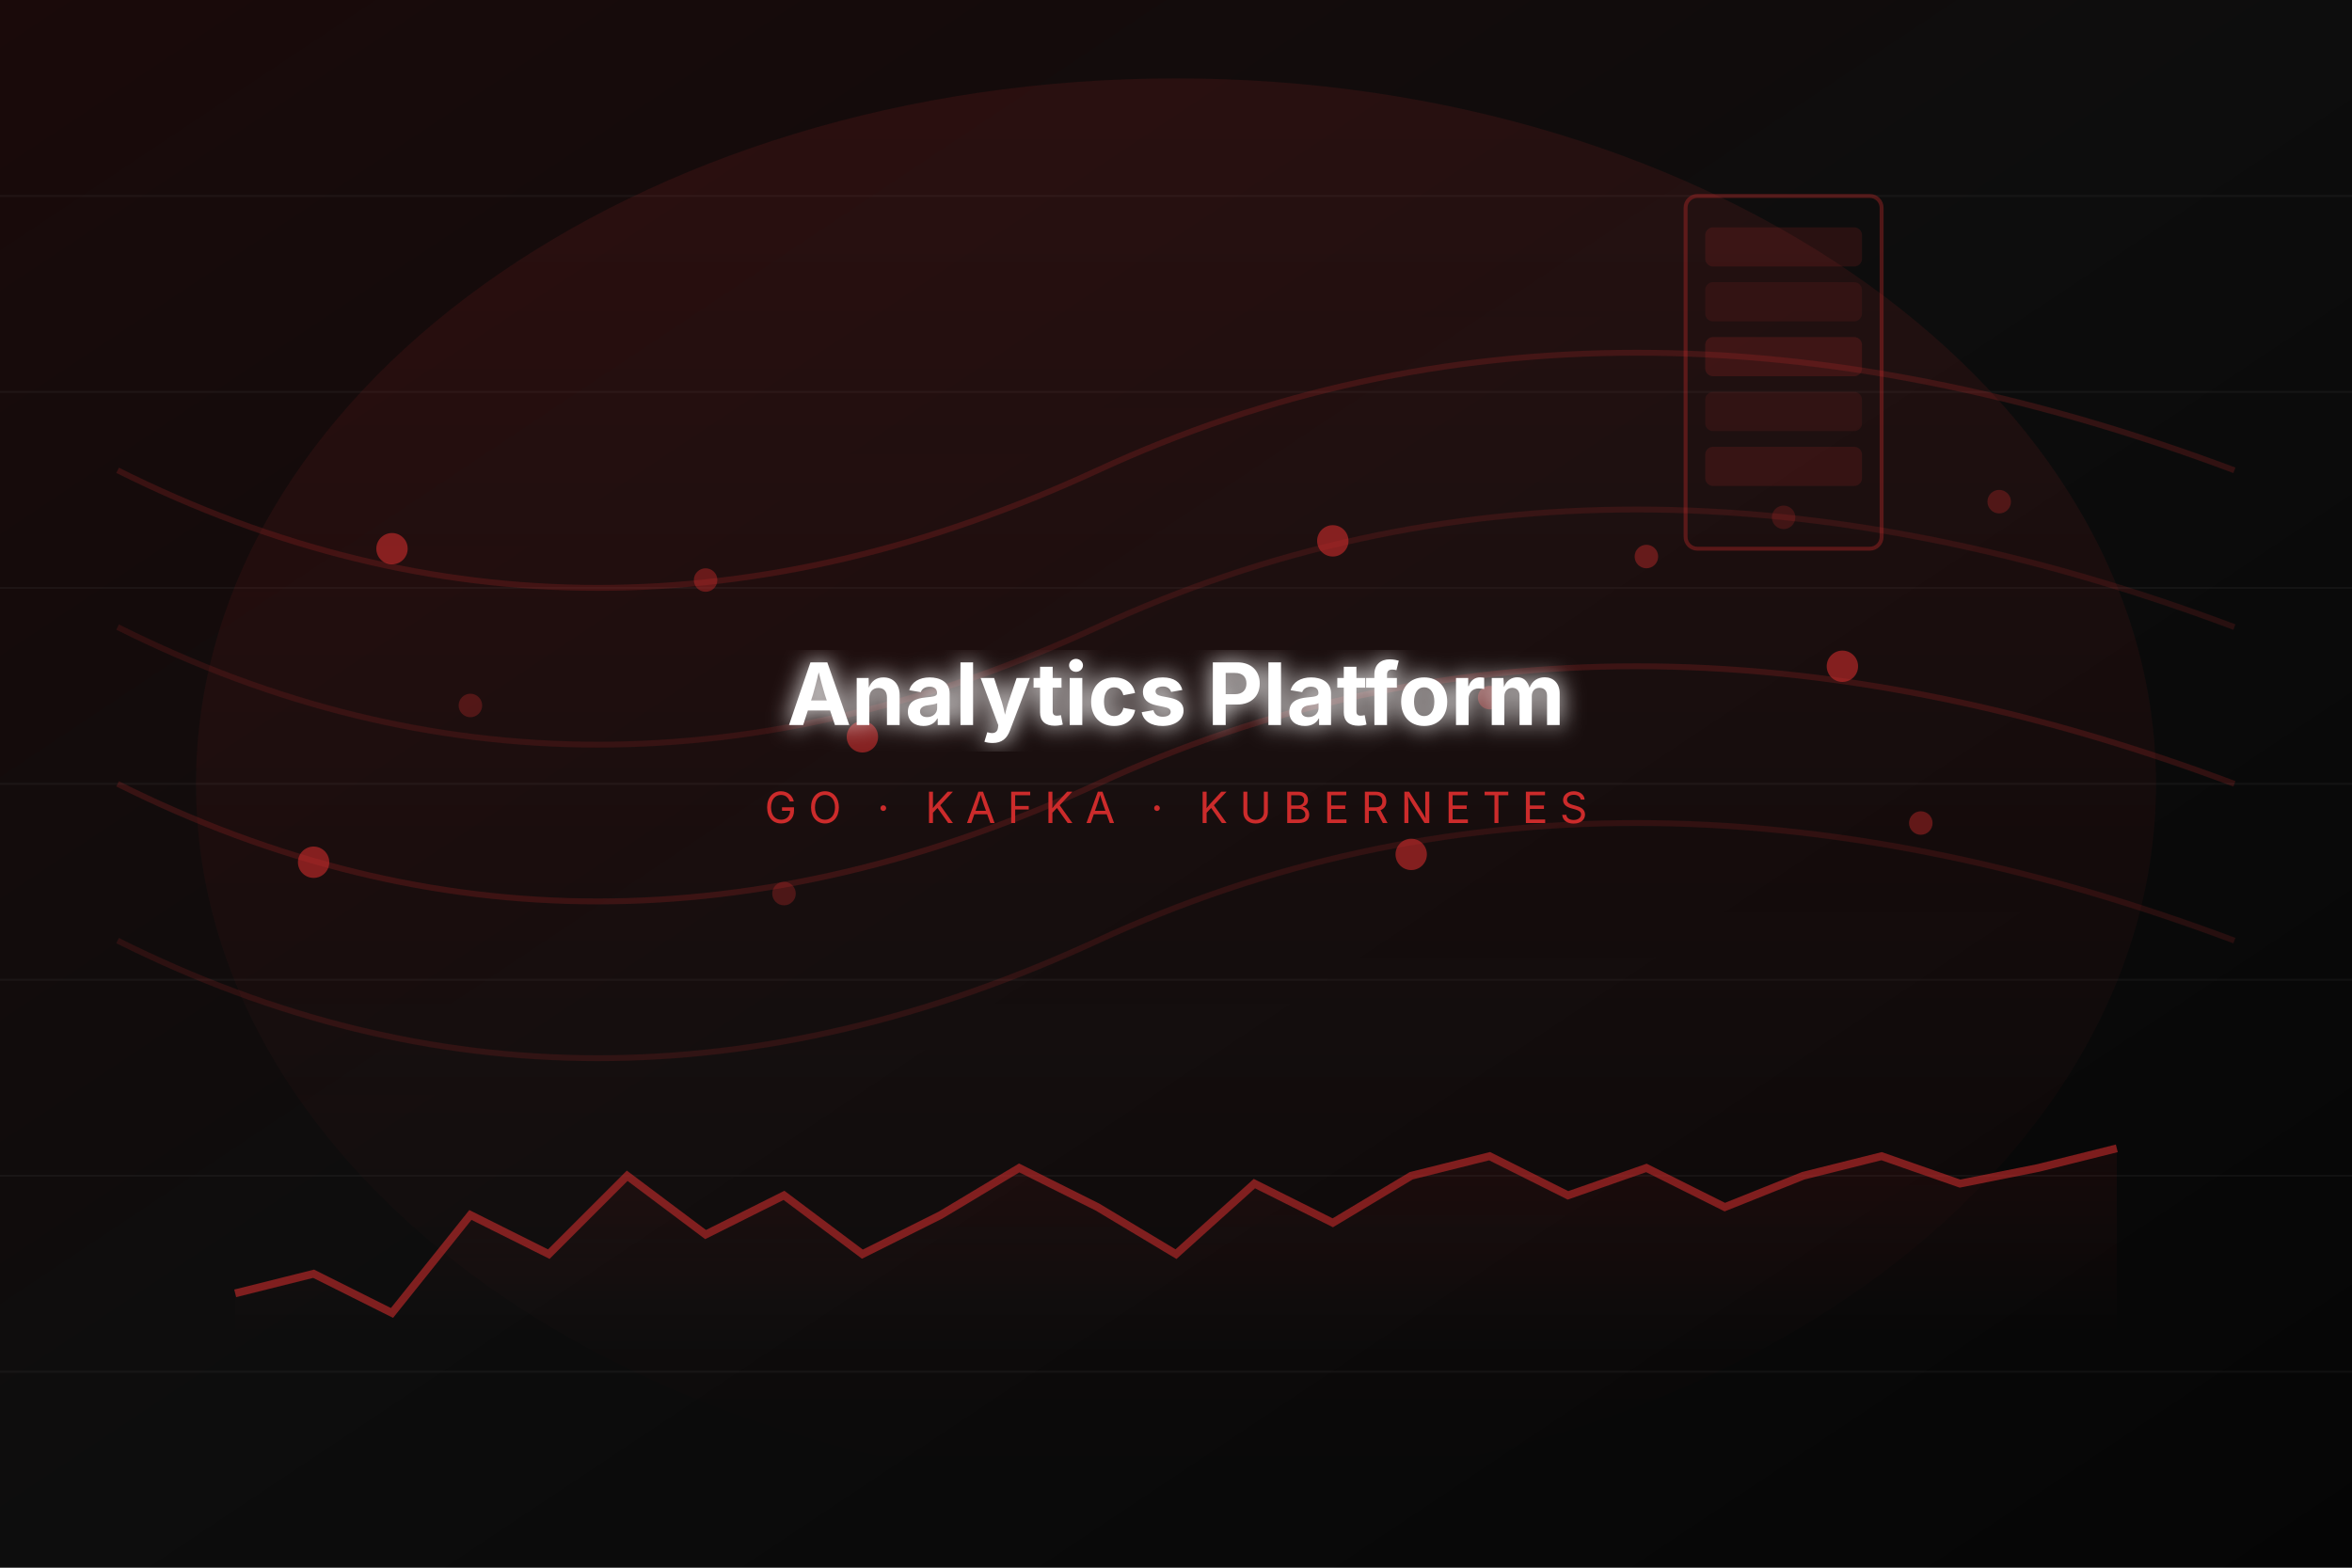
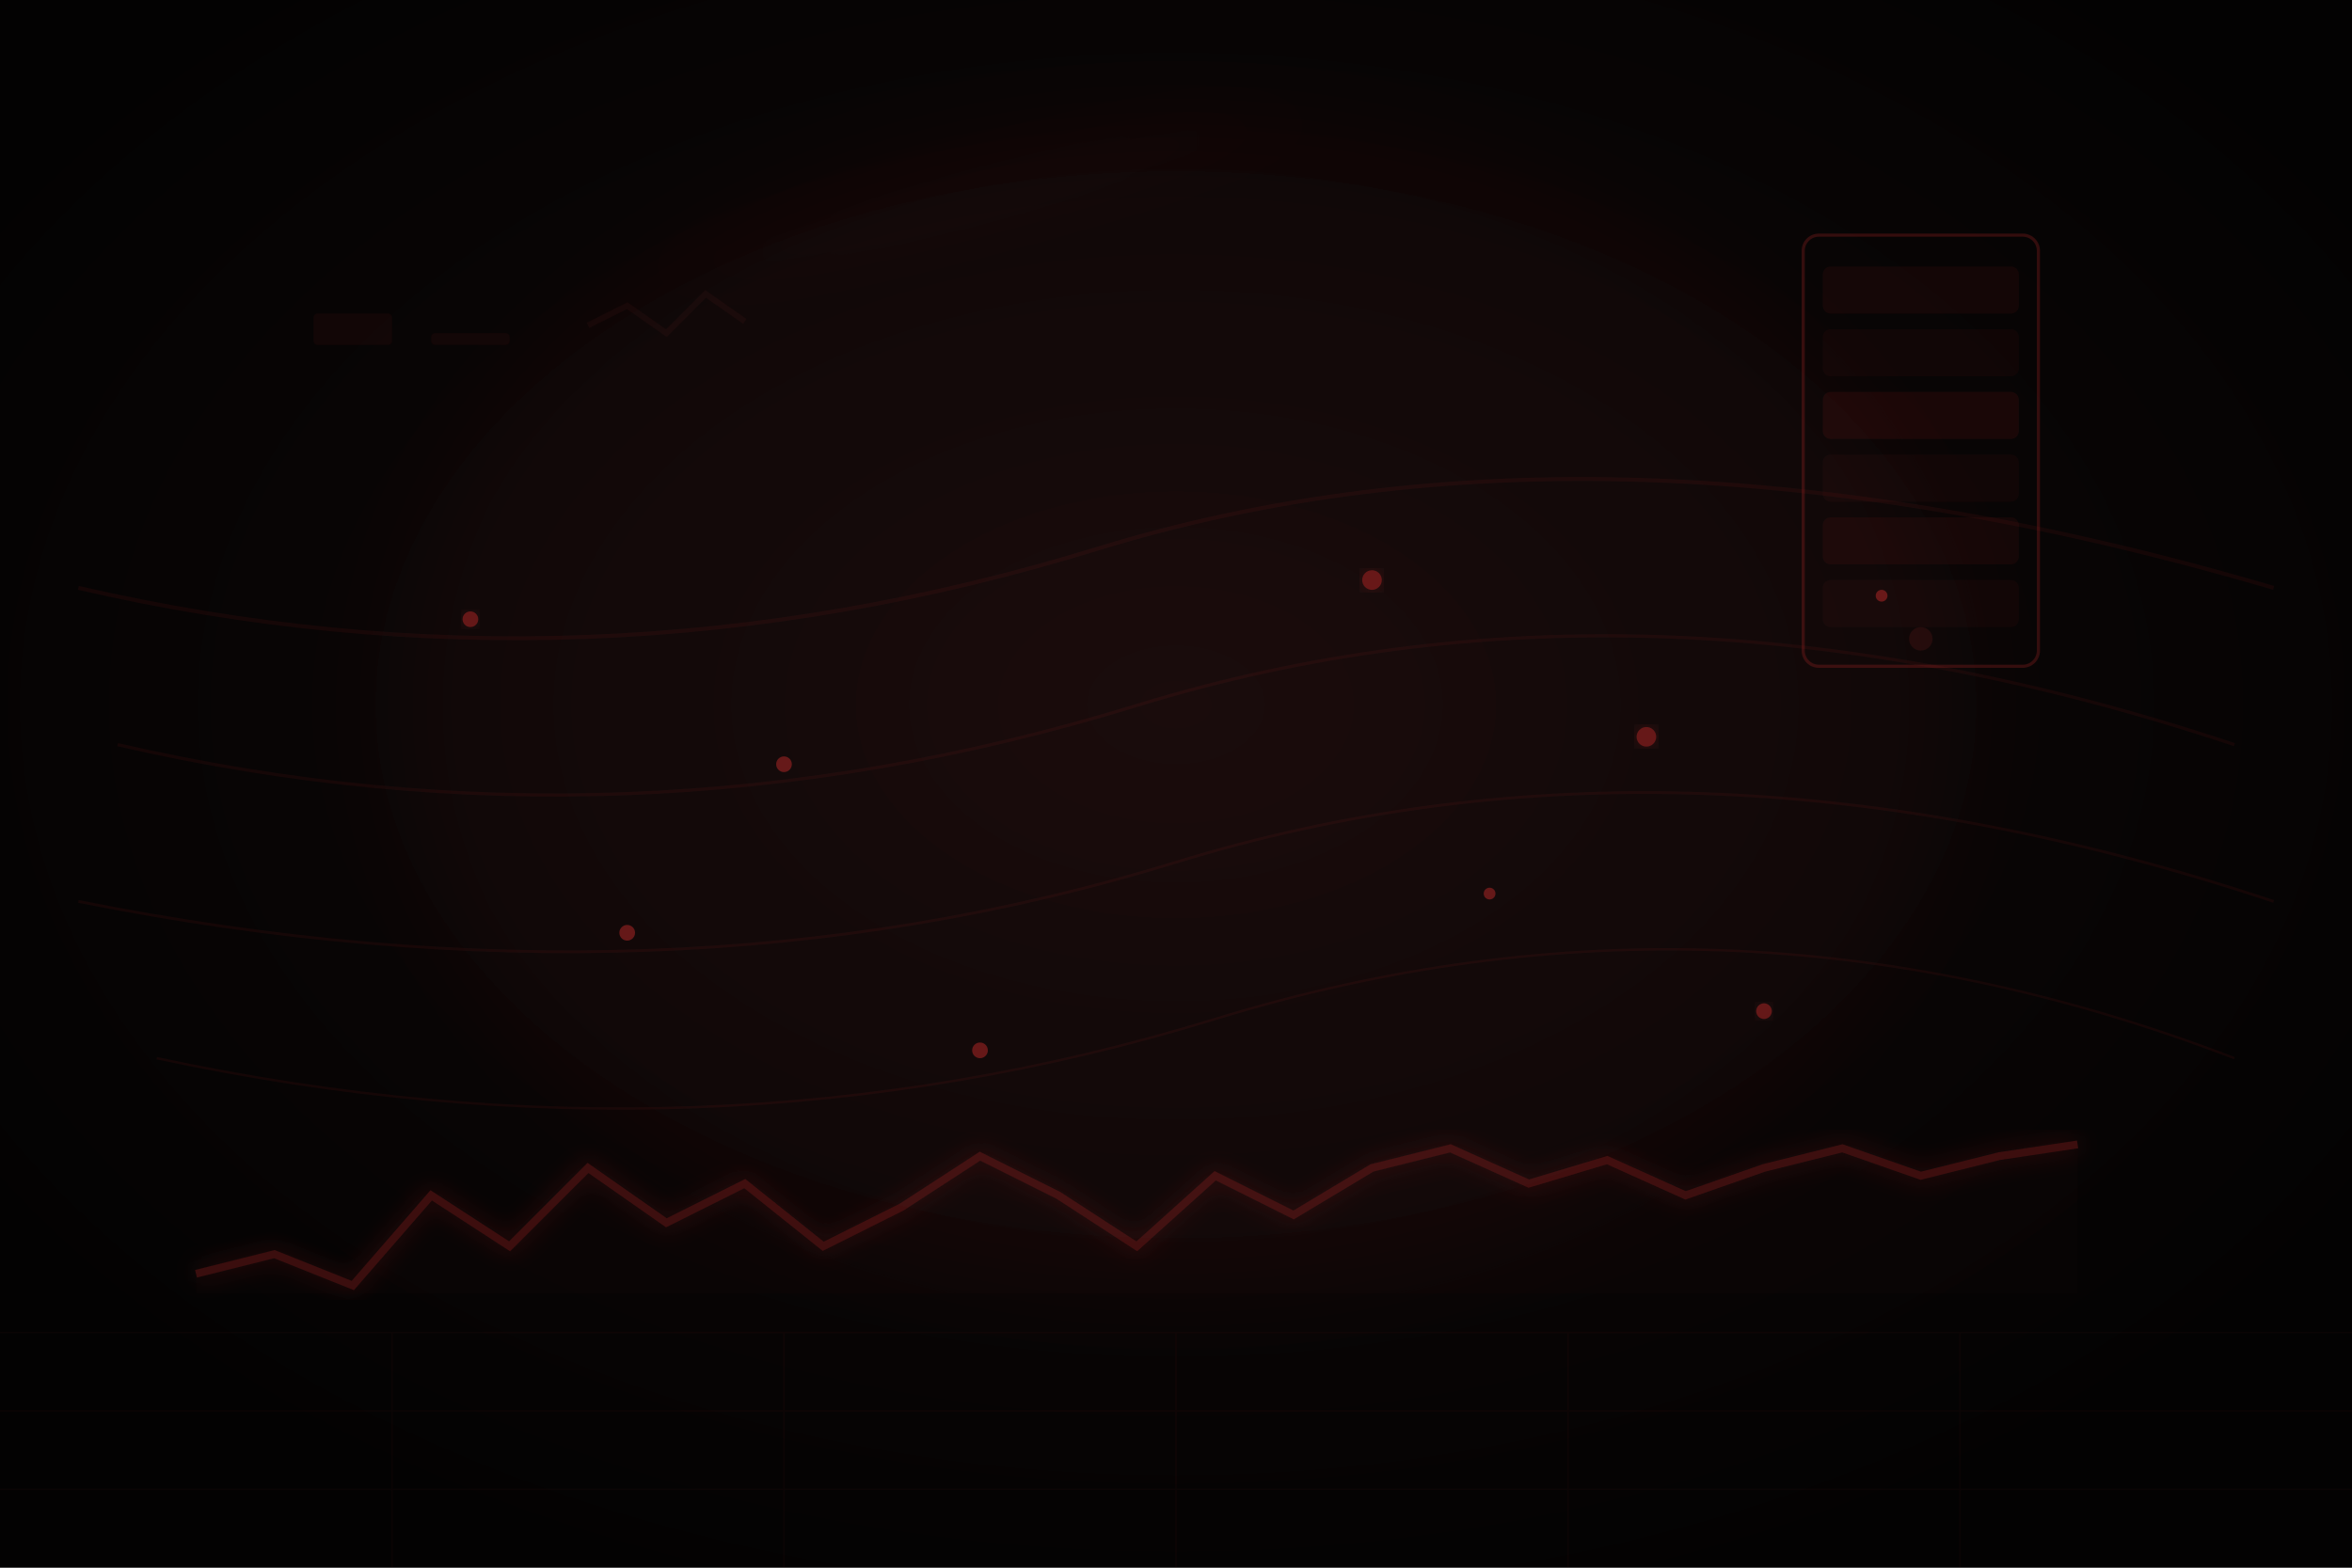
<svg xmlns="http://www.w3.org/2000/svg" width="600" height="400" viewBox="0 0 600 400">
  <defs>
-     <linearGradient id="bg" x1="0" y1="0" x2="1" y2="1">
-       <stop offset="0%" stop-color="#1a0a0a" />
-       <stop offset="50%" stop-color="#0d0d0d" />
-       <stop offset="100%" stop-color="#050505" />
-     </linearGradient>
-     <linearGradient id="accent" x1="0" y1="0" x2="1" y2="1">
-       <stop offset="0%" stop-color="#cc2b2b" />
-       <stop offset="100%" stop-color="#8b1a1a" />
-     </linearGradient>
-     <linearGradient id="accent2" x1="0" y1="0" x2="0" y2="1">
-       <stop offset="0%" stop-color="rgba(204,43,43,0.12)" />
-       <stop offset="100%" stop-color="rgba(204,43,43,0)" />
-     </linearGradient>
+     <radialGradient id="bg" cx="50%" cy="45%" r="60%">
+       <stop offset="0%" stop-color="#140a0a" />
+       <stop offset="50%" stop-color="#0a0606" />
+       <stop offset="100%" stop-color="#030202" />
+     </radialGradient>
    <filter id="glow">
-       <feGaussianBlur stdDeviation="3" result="blur" />
+       <feGaussianBlur stdDeviation="3" />
      <feMerge>
-         <feMergeNode in="blur" />
+         <feMergeNode />
        <feMergeNode in="SourceGraphic" />
      </feMerge>
    </filter>
+     <filter id="soft">
+       <feGaussianBlur stdDeviation="10" />
+     </filter>
+     <linearGradient id="red-grad" x1="0" y1="0" x2="1" y2="1">
+       <stop offset="0%" stop-color="#ff3344" />
+       <stop offset="100%" stop-color="#991122" />
+     </linearGradient>
  </defs>
-   <rect width="600" height="400" fill="url(#bg)" rx="0" />
-   <g opacity="0.04" stroke="#fff" stroke-width="0.5">
-     <line x1="0" y1="50" x2="600" y2="50" />
-     <line x1="0" y1="100" x2="600" y2="100" />
-     <line x1="0" y1="150" x2="600" y2="150" />
-     <line x1="0" y1="200" x2="600" y2="200" />
-     <line x1="0" y1="250" x2="600" y2="250" />
-     <line x1="0" y1="300" x2="600" y2="300" />
-     <line x1="0" y1="350" x2="600" y2="350" />
+   <rect width="600" height="400" fill="url(#bg)" />
+   <ellipse cx="300" cy="180" rx="200" ry="150" fill="#cc2b2b" opacity="0.04" filter="url(#soft)" />
+   <g opacity="0.04" stroke="#cc2b2b" stroke-width="0.4">
+     <line x1="0" y1="340" x2="600" y2="340" />
+     <line x1="0" y1="360" x2="600" y2="360" />
+     <line x1="0" y1="380" x2="600" y2="380" />
+     <line x1="100" y1="340" x2="100" y2="400" />
+     <line x1="200" y1="340" x2="200" y2="400" />
+     <line x1="300" y1="340" x2="300" y2="400" />
+     <line x1="400" y1="340" x2="400" y2="400" />
+     <line x1="500" y1="340" x2="500" y2="400" />
  </g>
-   <ellipse cx="300" cy="200" rx="250" ry="180" fill="url(#accent2)" />
-   <g opacity="0.5">
-     <path d="M 30 120 Q 150 180 280 120 T 570 120" fill="none" stroke="#cc2b2b" stroke-width="1.5" opacity="0.4" />
-     <path d="M 30 160 Q 150 220 280 160 T 570 160" fill="none" stroke="#cc2b2b" stroke-width="1.5" opacity="0.3" />
-     <path d="M 30 200 Q 150 260 280 200 T 570 200" fill="none" stroke="#cc2b2b" stroke-width="1.5" opacity="0.4" />
-     <path d="M 30 240 Q 150 300 280 240 T 570 240" fill="none" stroke="#cc2b2b" stroke-width="1.5" opacity="0.3" />
+   <g opacity="0.08">
+     <path d="M 20 150 Q 150 180 280 140 T 580 150" fill="none" stroke="#cc2b2b" stroke-width="1" />
+     <path d="M 30 190 Q 160 220 290 180 T 570 190" fill="none" stroke="#cc2b2b" stroke-width="0.8" />
+     <path d="M 20 230 Q 170 260 300 220 T 580 230" fill="none" stroke="#cc2b2b" stroke-width="0.7" />
+     <path d="M 40 270 Q 180 300 310 260 T 570 270" fill="none" stroke="#cc2b2b" stroke-width="0.6" />
  </g>
-   <g opacity="0.6">
-     <circle cx="100" cy="140" r="4" fill="#cc2b2b" />
-     <circle cx="180" cy="148" r="3" fill="#cc2b2b" opacity="0.7" />
-     <circle cx="340" cy="138" r="4" fill="#cc2b2b" />
-     <circle cx="420" cy="142" r="3" fill="#cc2b2b" opacity="0.7" />
-     <circle cx="510" cy="128" r="3" fill="#cc2b2b" opacity="0.5" />
-     <circle cx="120" cy="180" r="3" fill="#cc2b2b" opacity="0.5" />
-     <circle cx="220" cy="188" r="4" fill="#cc2b2b" />
-     <circle cx="380" cy="178" r="3" fill="#cc2b2b" opacity="0.7" />
-     <circle cx="470" cy="170" r="4" fill="#cc2b2b" />
-     <circle cx="80" cy="220" r="4" fill="#cc2b2b" />
-     <circle cx="200" cy="228" r="3" fill="#cc2b2b" opacity="0.5" />
-     <circle cx="360" cy="218" r="4" fill="#cc2b2b" />
-     <circle cx="490" cy="210" r="3" fill="#cc2b2b" opacity="0.7" />
+   <g fill="#cc2b2b" opacity="0.5">
+     <circle cx="120" cy="158" r="2" filter="url(#glow)" />
+     <circle cx="350" cy="148" r="2.5" filter="url(#glow)" />
+     <circle cx="480" cy="152" r="1.5" />
+     <circle cx="200" cy="195" r="2" />
+     <circle cx="420" cy="188" r="2.5" filter="url(#glow)" />
+     <circle cx="160" cy="238" r="2" />
+     <circle cx="380" cy="228" r="1.5" />
+     <circle cx="250" cy="268" r="2" />
+     <circle cx="450" cy="258" r="2" filter="url(#glow)" />
  </g>
-   <g transform="translate(60, 290)" opacity="0.6">
-     <polyline points="0,40 20,35 40,45 60,20 80,30 100,10 120,25 140,15 160,30 180,20 200,8 220,18 240,30 260,12 280,22 300,10 320,5 340,15 360,8 380,18 400,10 420,5 440,12 460,8 480,3" fill="none" stroke="#cc2b2b" stroke-width="2" />
-     <polygon points="0,40 0,50 480,50 480,3 460,8 440,12 420,5 400,10 380,18 360,8 340,15 320,5 300,10 280,22 260,12 240,30 220,18 200,8 180,20 160,30 140,15 120,25 100,10 80,30 60,20 40,45 20,35 0,40" fill="url(#accent2)" />
+   <g transform="translate(50, 290)" opacity="0.3">
+     <polyline points="0,35 20,30 40,38 60,15 80,28 100,8 120,22 140,12 160,28 180,18 200,5 220,15 240,28 260,10 280,20 300,8 320,3 340,12 360,6 380,15 400,8 420,3 440,10 460,5 480,2" fill="none" stroke="#cc2b2b" stroke-width="2" filter="url(#glow)" />
+     <polygon points="0,35 0,40 480,40 480,2 460,5 440,10 420,3 400,8 380,15 360,6 340,12 320,3 300,8 280,20 260,10 240,28 220,15 200,5 180,18 160,28 140,12 120,22 100,8 80,28 60,15 40,38 20,30 0,35" fill="#cc2b2b" opacity="0.05" />
  </g>
-   <g transform="translate(430, 50)" opacity="0.35">
-     <rect x="0" y="0" width="50" height="90" rx="3" fill="none" stroke="#cc2b2b" stroke-width="1" />
-     <rect x="5" y="8" width="40" height="10" rx="2" fill="#cc2b2b" opacity="0.4" />
-     <rect x="5" y="22" width="40" height="10" rx="2" fill="#cc2b2b" opacity="0.3" />
-     <rect x="5" y="36" width="40" height="10" rx="2" fill="#cc2b2b" opacity="0.5" />
-     <rect x="5" y="50" width="40" height="10" rx="2" fill="#cc2b2b" opacity="0.3" />
-     <rect x="5" y="64" width="40" height="10" rx="2" fill="#cc2b2b" opacity="0.4" />
-     <circle cx="25" cy="82" r="3" fill="#cc2b2b" opacity="0.6" />
+   <g transform="translate(460, 60)" opacity="0.25">
+     <rect x="0" y="0" width="60" height="110" rx="4" fill="none" stroke="#cc2b2b" stroke-width="0.8" />
+     <rect x="5" y="8" width="50" height="12" rx="2" fill="#cc2b2b" opacity="0.3" />
+     <rect x="5" y="24" width="50" height="12" rx="2" fill="#cc2b2b" opacity="0.2" />
+     <rect x="5" y="40" width="50" height="12" rx="2" fill="#cc2b2b" opacity="0.4" />
+     <rect x="5" y="56" width="50" height="12" rx="2" fill="#cc2b2b" opacity="0.2" />
+     <rect x="5" y="72" width="50" height="12" rx="2" fill="#cc2b2b" opacity="0.3" />
+     <rect x="5" y="88" width="50" height="12" rx="2" fill="#cc2b2b" opacity="0.2" />
+     <circle cx="30" cy="103" r="3" fill="#cc2b2b" opacity="0.5" />
  </g>
-   <text x="300" y="185" text-anchor="middle" font-family="Inter, sans-serif" font-size="22" font-weight="700" fill="#ffffff" filter="url(#glow)">Analytics Platform</text>
-   <text x="300" y="210" text-anchor="middle" font-family="Inter, sans-serif" font-size="11" fill="#cc2b2b" letter-spacing="3">GO · KAFKA · KUBERNETES</text>
+   <ellipse cx="250" cy="50" rx="80" ry="6" fill="#cc2b2b" opacity="0.03" filter="url(#soft)" transform="rotate(-15 250 50)" />
+   <g opacity="0.06">
+     <rect x="80" y="80" width="20" height="8" rx="1" fill="#cc2b2b" />
+     <rect x="110" y="85" width="20" height="3" rx="1" fill="#cc2b2b" />
+     <polyline points="150,83 160,78 170,85 180,75 190,82" fill="none" stroke="#cc2b2b" stroke-width="1.5" />
+   </g>
+   <rect width="600" height="400" fill="url(#bg)" opacity="0.1" />
</svg>
